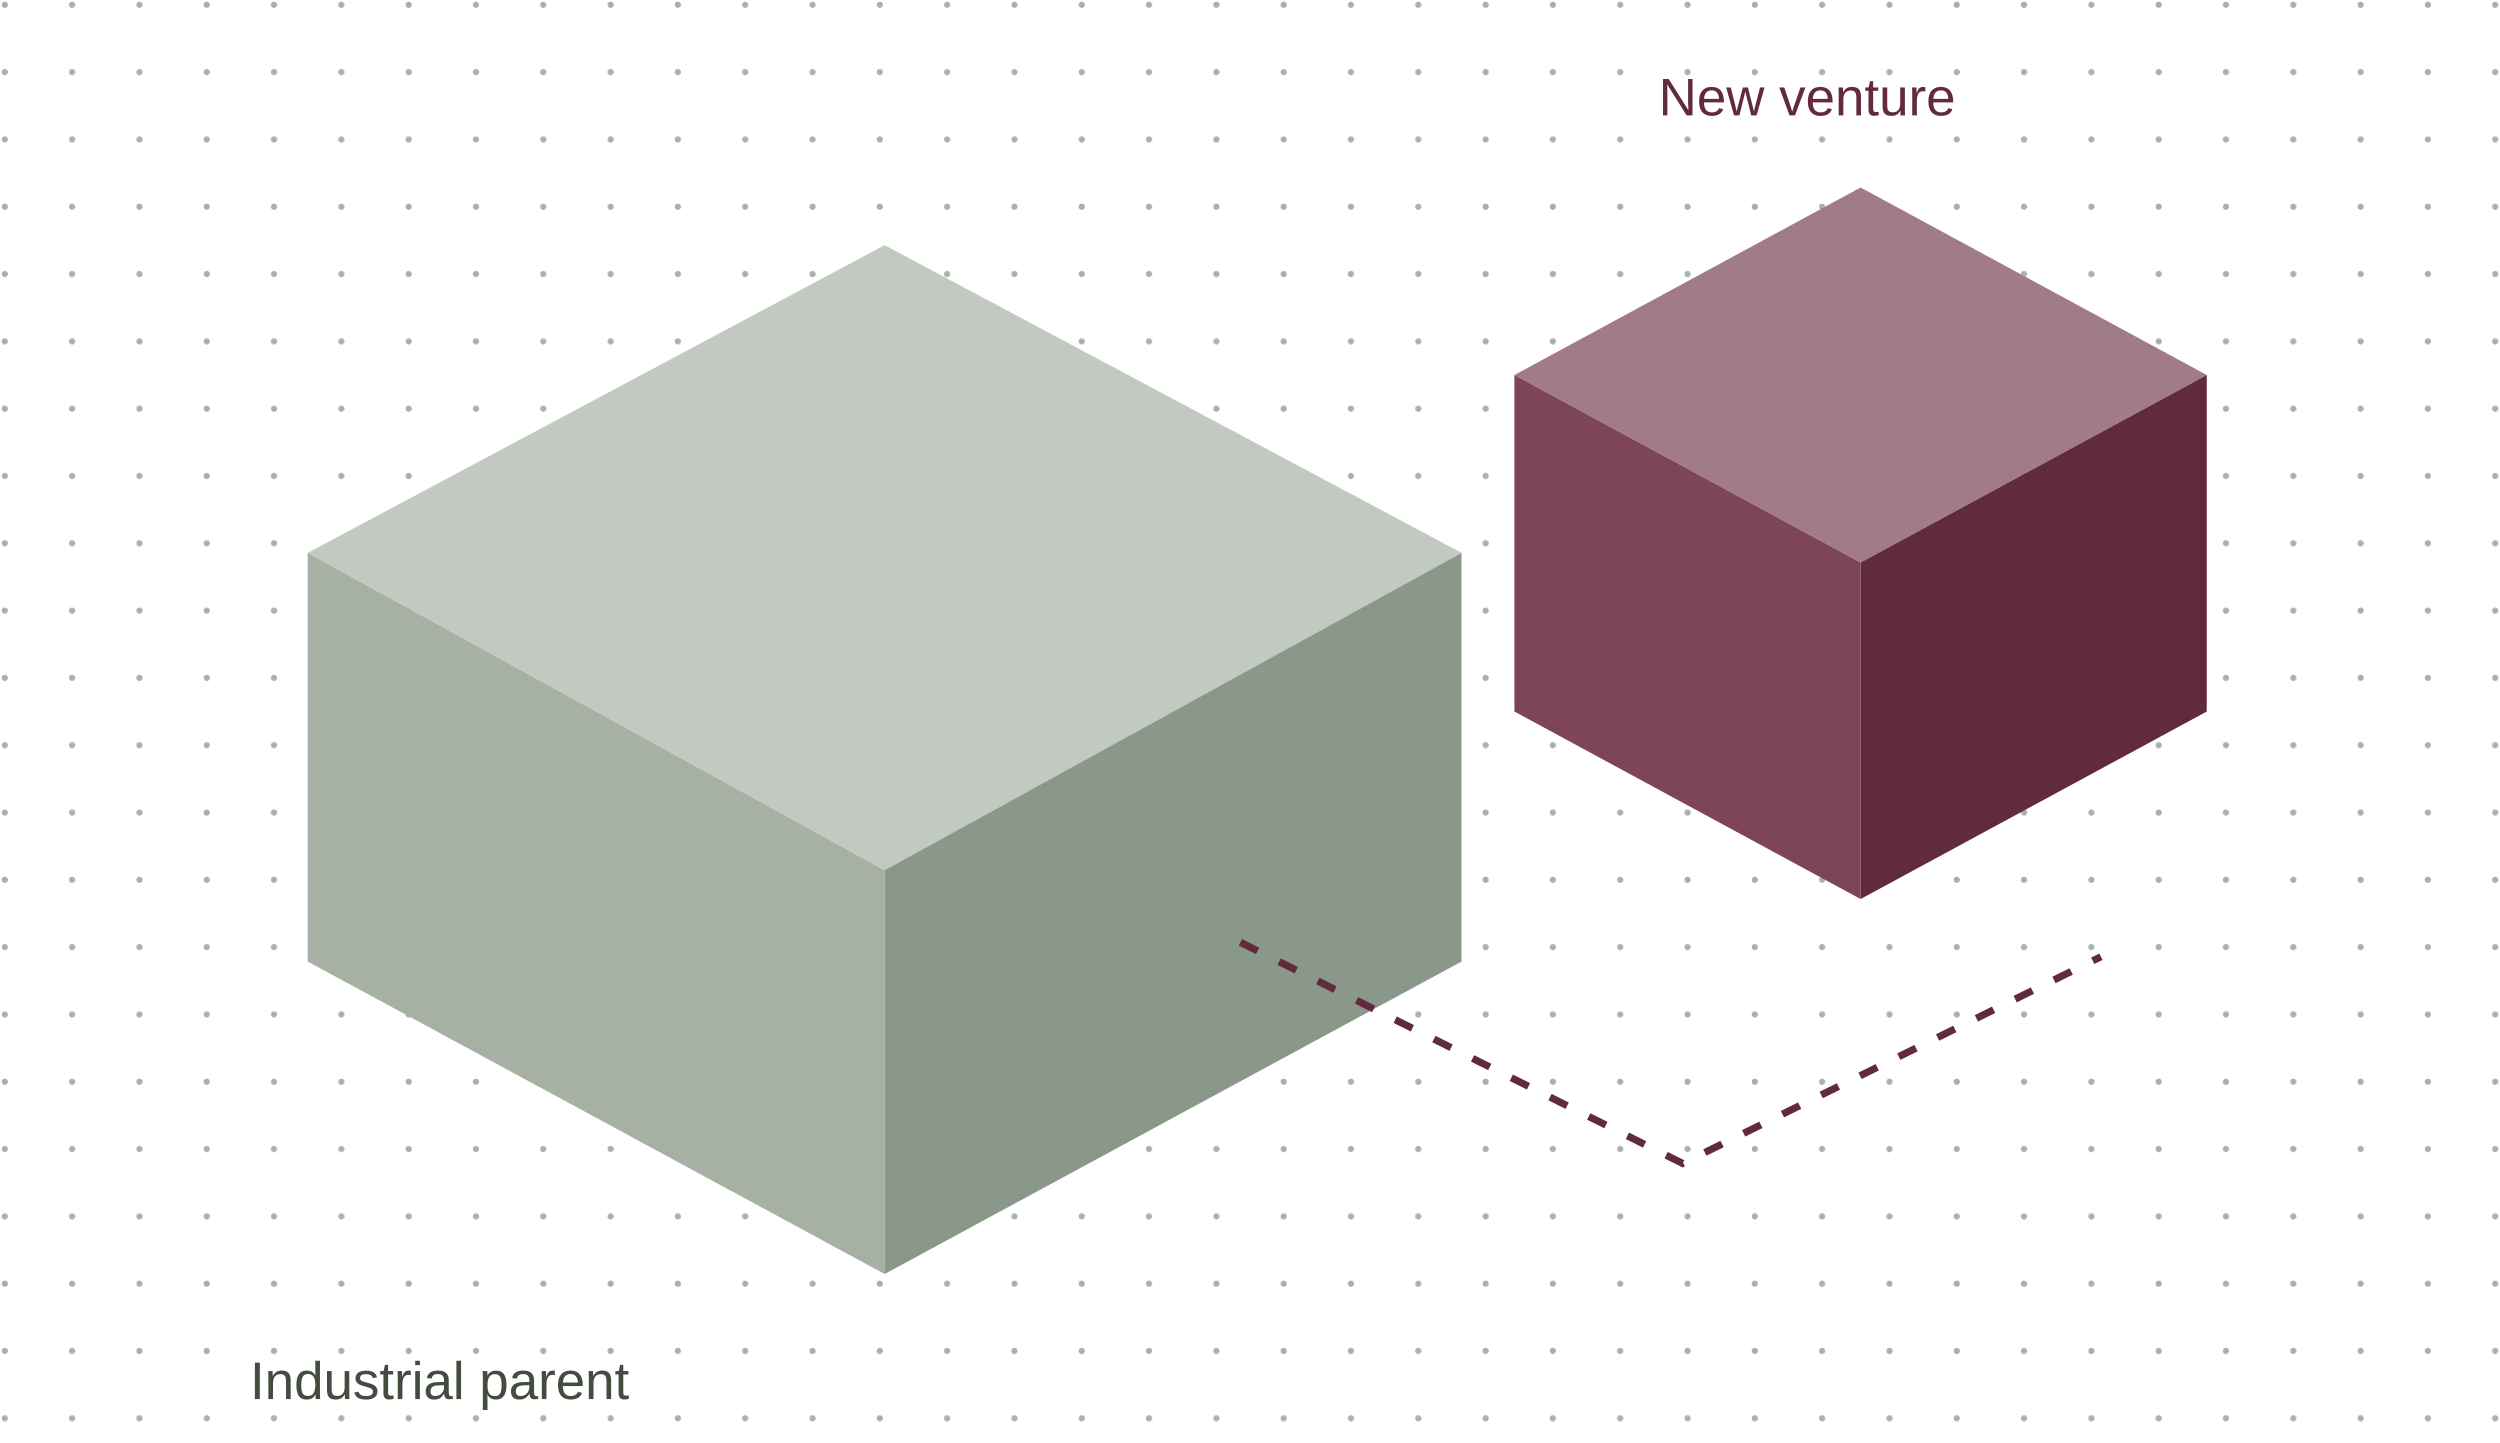
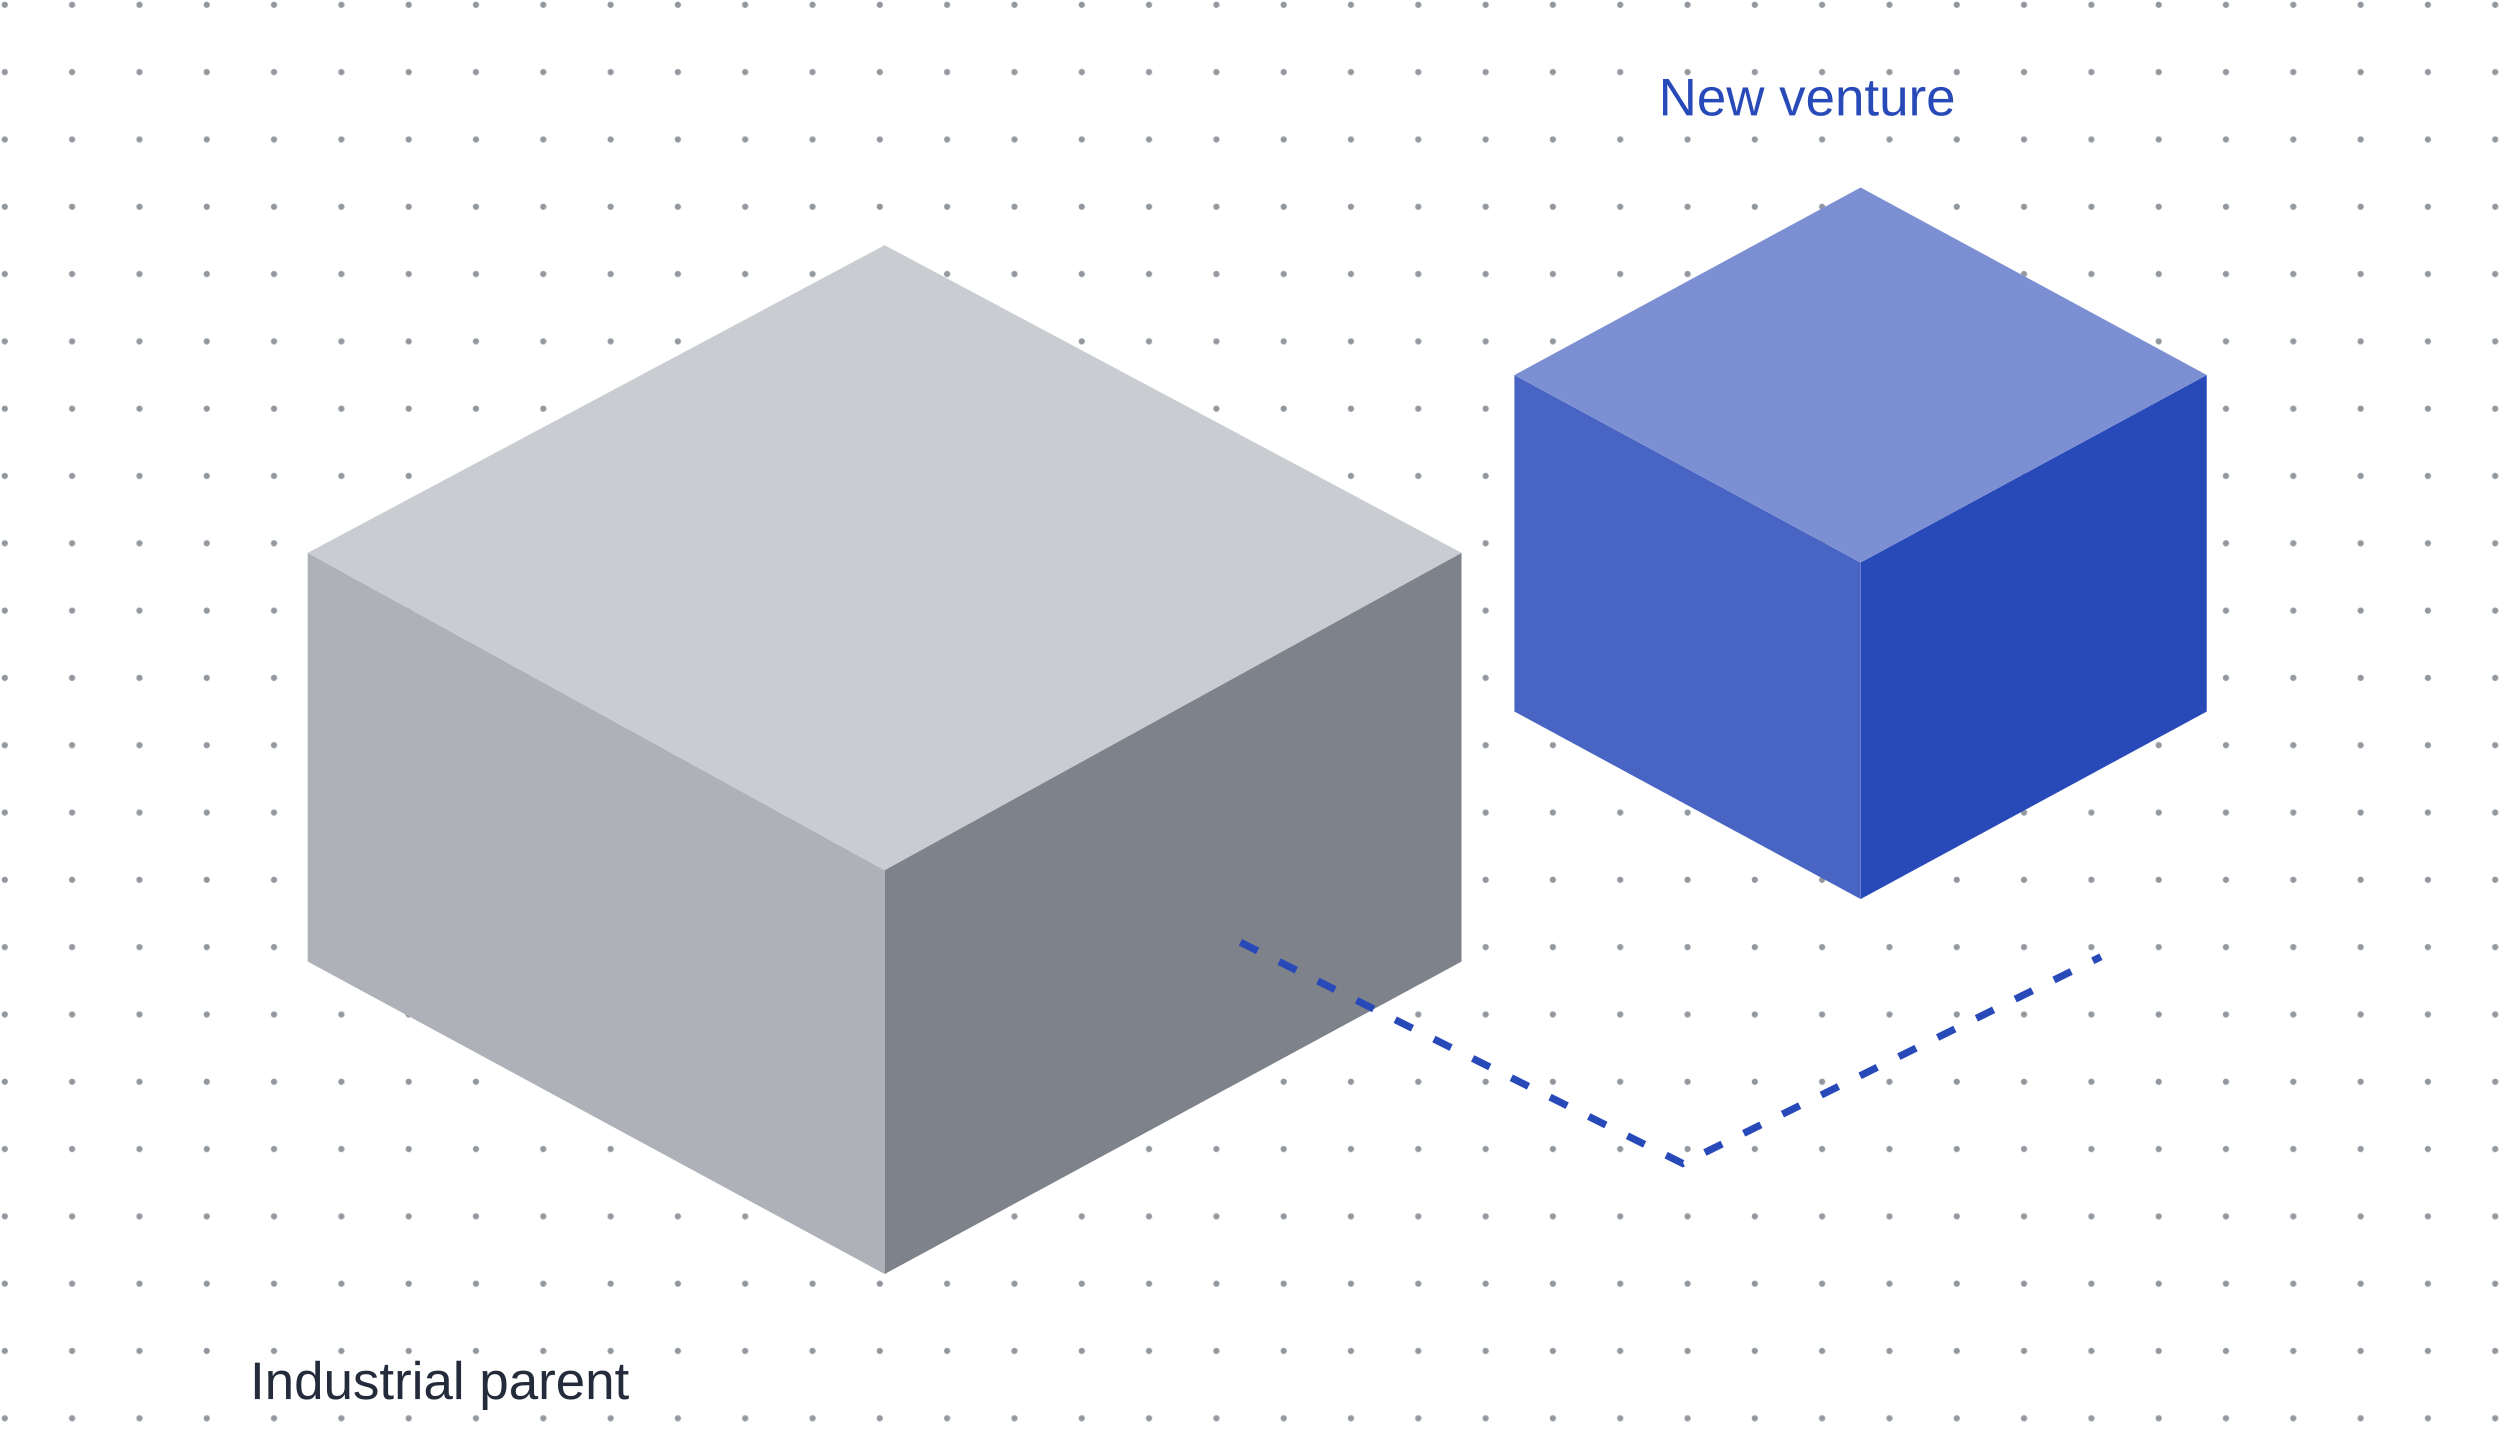
<svg xmlns="http://www.w3.org/2000/svg" viewBox="0 0 520 300" role="img" aria-label="Illustrative diagram of a new business separated from its industrial parent">
  <style>text{font-family:Arial,sans-serif}</style>
  <defs>
    <pattern id="dots" width="14" height="14" patternUnits="userSpaceOnUse">
-       <circle cx="1" cy="1" r=".65" fill="#a7b0a5" />
+       <circle cx="1" cy="1" r=".65" fill="#92979E" />
    </pattern>
  </defs>
  <rect width="520" height="300" fill="url(#dots)" />
-   <path d="M64 115l120-64 120 64-120 66z" fill="#c1c9c0" />
-   <path d="M64 115v85l120 65v-84z" fill="#a6b1a4" />
-   <path d="M184 181l120-66v85l-120 65z" fill="#8a9889" />
-   <path d="M315 78l72-39 72 39-72 39z" fill="#a17c86" />
-   <path d="M315 78v70l72 39v-70z" fill="#7d4557" />
-   <path d="M387 117l72-39v70l-72 39z" fill="#622b3d" />
-   <path d="M258 196l92 46 87-43" fill="none" stroke="#622b3d" stroke-width="1.5" stroke-dasharray="4 5" />
-   <text x="52" y="291" font-size="11" fill="#424d40">Industrial parent</text>
-   <text x="345" y="24" font-size="11" fill="#622b3d">New venture</text>
+   <path d="M64 115l120-64 120 64-120 66z" fill="#C9CCD0" />
+   <path d="M64 115v85l120 65v-84z" fill="#AEB1B7" />
+   <path d="M184 181l120-66v85l-120 65z" fill="#7D828B" />
+   <path d="M315 78l72-39 72 39-72 39z" fill="#7B8FD2" />
+   <path d="M315 78v70l72 39v-70z" fill="#4965C3" />
+   <path d="M387 117l72-39v70l-72 39z" fill="#2849B8" />
+   <path d="M258 196l92 46 87-43" fill="none" stroke="#2849B8" stroke-width="1.5" stroke-dasharray="4 5" />
+   <text x="52" y="291" font-size="11" fill="#242C3B">Industrial parent</text>
+   <text x="345" y="24" font-size="11" fill="#2849B8">New venture</text>
</svg>
